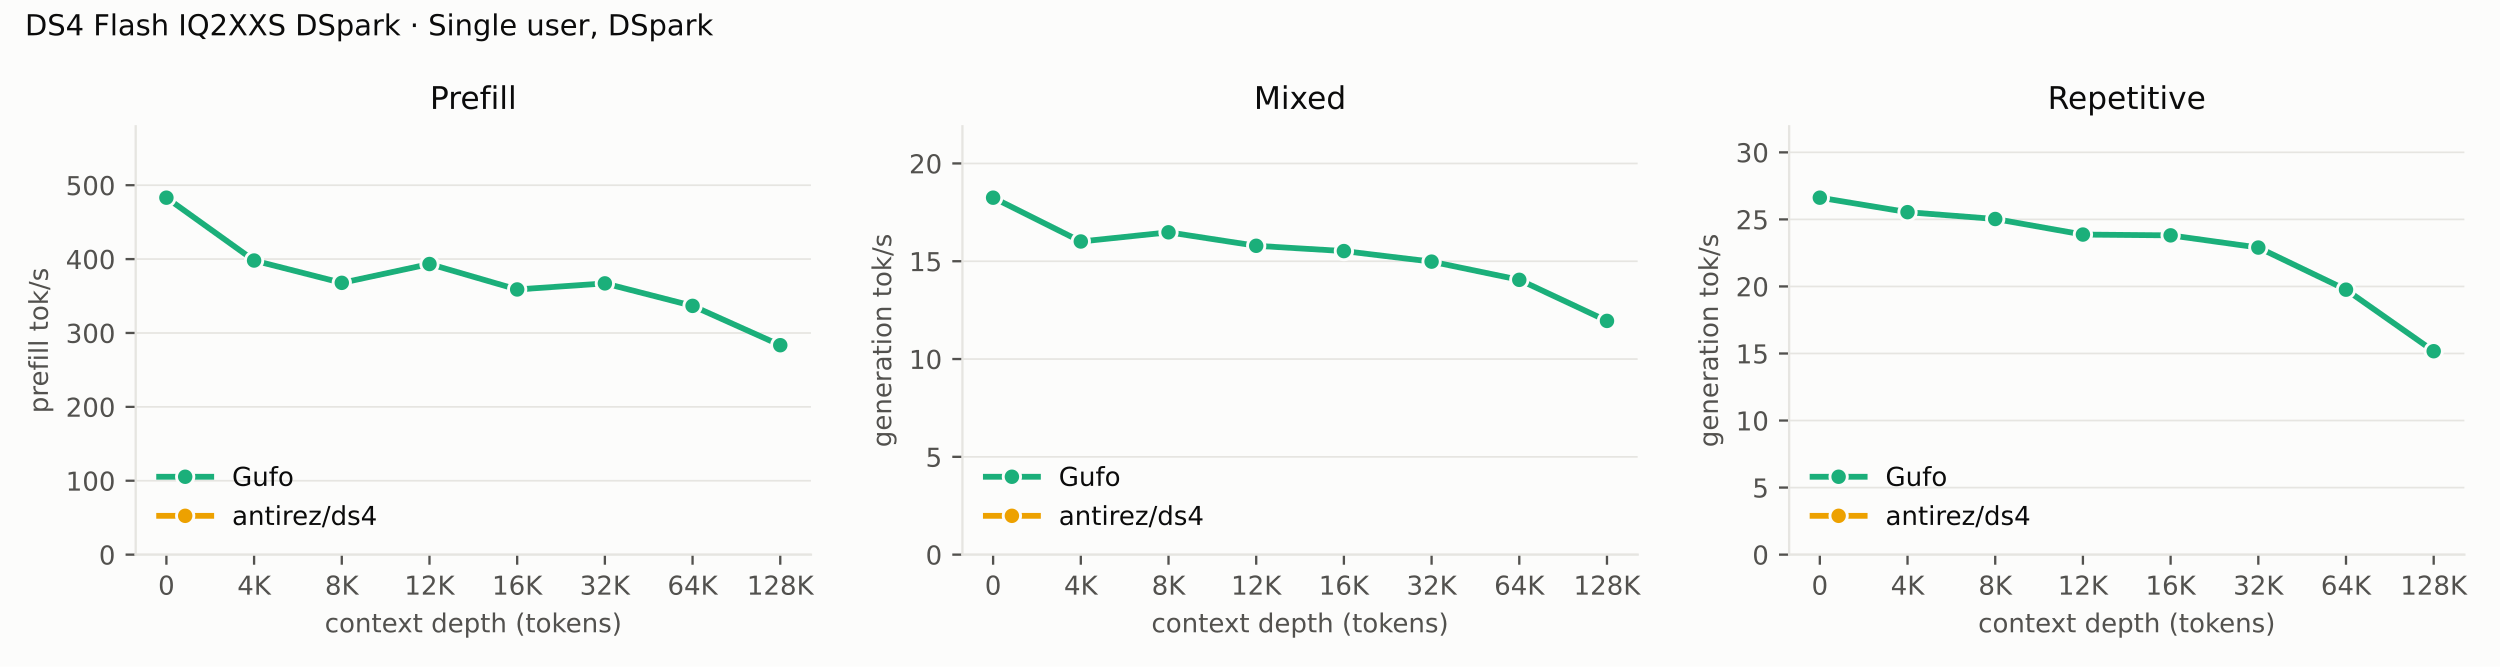
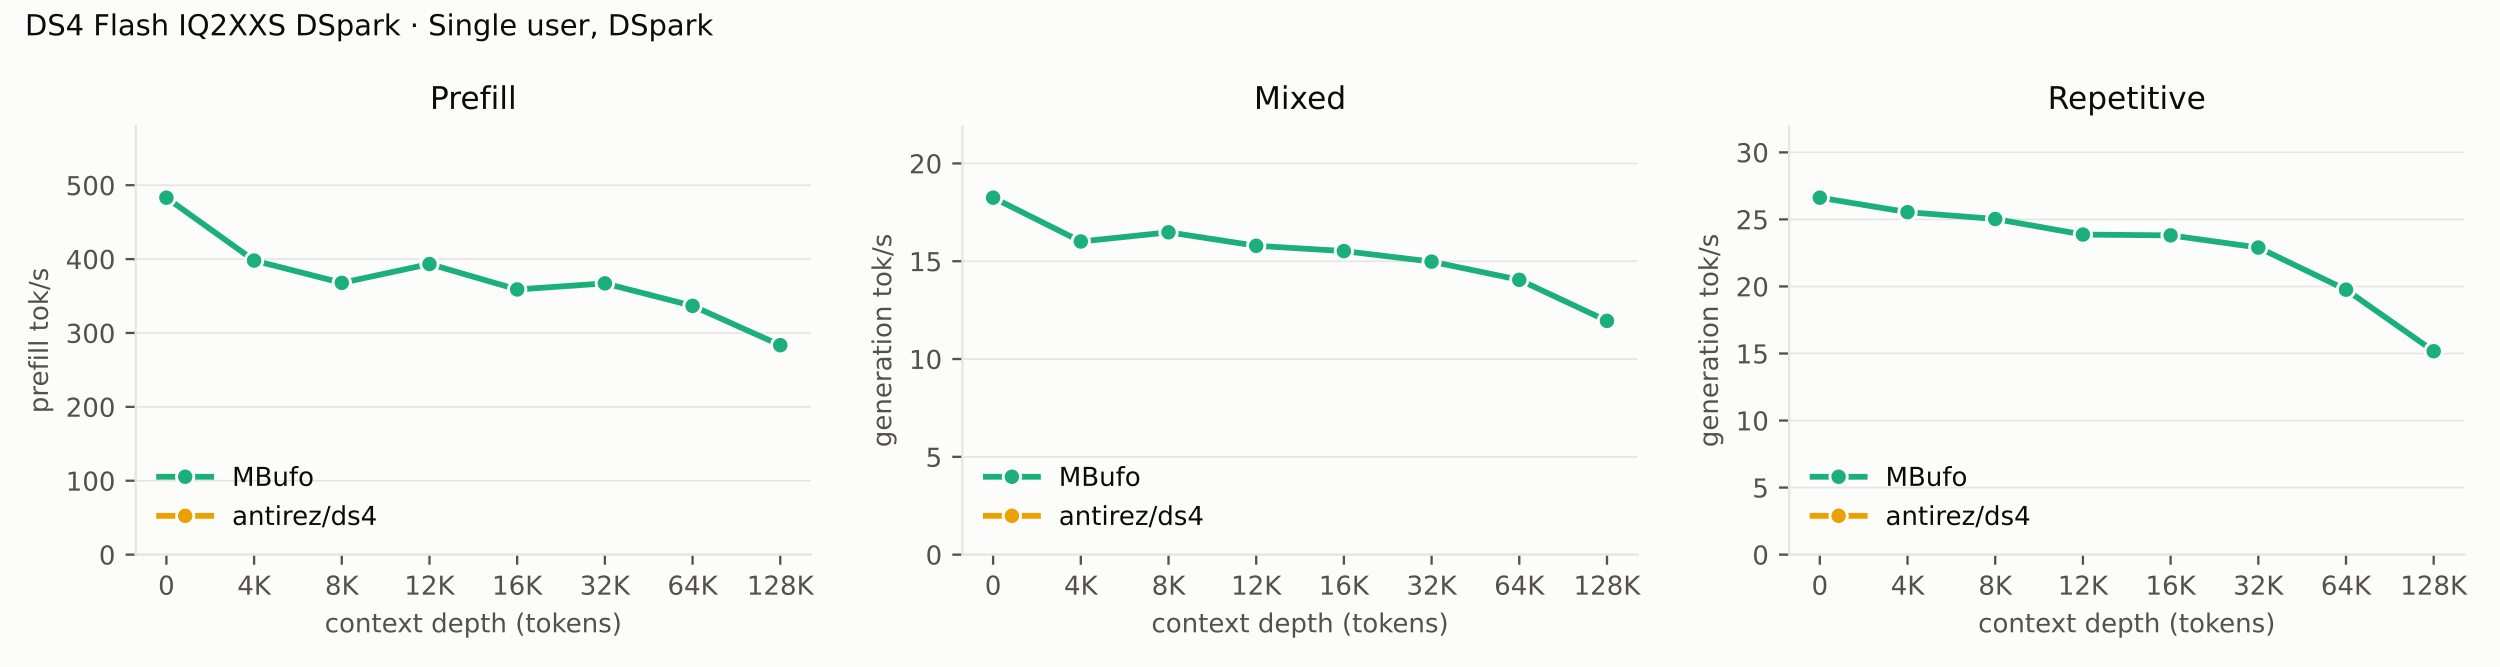
<svg xmlns="http://www.w3.org/2000/svg" xmlns:xlink="http://www.w3.org/1999/xlink" width="864pt" height="230.4pt" viewBox="0 0 864 230.4" version="1.1">
  <defs>
    <style type="text/css">*{stroke-linejoin: round; stroke-linecap: butt}</style>
  </defs>
  <g id="figure_1">
    <g id="patch_1">
      <path d="M 0 230.4 L 864 230.4 L 864 0 L 0 0 z " style="fill: #fcfcfb" />
    </g>
    <g id="axes_1">
      <g id="patch_2">
        <path d="M 46.899 191.679 L 280.265 191.679 L 280.265 43.647 L 46.899 43.647 z " style="fill: #fcfcfb" />
      </g>
      <g id="matplotlib.axis_1">
        <g id="xtick_1">
          <g id="line2d_1">
            <defs>
              <path id="m1ebf051f68" d="M 0 0 L 0 3.5 " style="stroke: #52514e; stroke-width: 0.8" />
            </defs>
            <g>
              <use xlink:href="#m1ebf051f68" x="57.507" y="191.679" style="fill: #52514e; stroke: #52514e; stroke-width: 0.8" />
            </g>
          </g>
          <g id="text_1">
            <text style="font-size: 9px; font-family: 'DejaVu Sans', 'Bitstream Vera Sans', 'Computer Modern Sans Serif', 'Lucida Grande', 'Verdana', 'Geneva', 'Lucid', 'Arial', 'Helvetica', 'Avant Garde', sans-serif; text-anchor: middle; fill: #52514e" x="57.507" y="205.517" transform="rotate(-0 57.50696 205.5172)">0</text>
          </g>
        </g>
        <g id="xtick_2">
          <g id="line2d_2">
            <g>
              <use xlink:href="#m1ebf051f68" x="87.814" y="191.679" style="fill: #52514e; stroke: #52514e; stroke-width: 0.8" />
            </g>
          </g>
          <g id="text_2">
            <text style="font-size: 9px; font-family: 'DejaVu Sans', 'Bitstream Vera Sans', 'Computer Modern Sans Serif', 'Lucida Grande', 'Verdana', 'Geneva', 'Lucid', 'Arial', 'Helvetica', 'Avant Garde', sans-serif; text-anchor: middle; fill: #52514e" x="87.814" y="205.517" transform="rotate(-0 87.81412 205.5172)">4K</text>
          </g>
        </g>
        <g id="xtick_3">
          <g id="line2d_3">
            <g>
              <use xlink:href="#m1ebf051f68" x="118.121" y="191.679" style="fill: #52514e; stroke: #52514e; stroke-width: 0.8" />
            </g>
          </g>
          <g id="text_3">
            <text style="font-size: 9px; font-family: 'DejaVu Sans', 'Bitstream Vera Sans', 'Computer Modern Sans Serif', 'Lucida Grande', 'Verdana', 'Geneva', 'Lucid', 'Arial', 'Helvetica', 'Avant Garde', sans-serif; text-anchor: middle; fill: #52514e" x="118.121" y="205.517" transform="rotate(-0 118.1213 205.5172)">8K</text>
          </g>
        </g>
        <g id="xtick_4">
          <g id="line2d_4">
            <g>
              <use xlink:href="#m1ebf051f68" x="148.428" y="191.679" style="fill: #52514e; stroke: #52514e; stroke-width: 0.8" />
            </g>
          </g>
          <g id="text_4">
            <text style="font-size: 9px; font-family: 'DejaVu Sans', 'Bitstream Vera Sans', 'Computer Modern Sans Serif', 'Lucida Grande', 'Verdana', 'Geneva', 'Lucid', 'Arial', 'Helvetica', 'Avant Garde', sans-serif; text-anchor: middle; fill: #52514e" x="148.428" y="205.517" transform="rotate(-0 148.4284 205.5172)">12K</text>
          </g>
        </g>
        <g id="xtick_5">
          <g id="line2d_5">
            <g>
              <use xlink:href="#m1ebf051f68" x="178.736" y="191.679" style="fill: #52514e; stroke: #52514e; stroke-width: 0.8" />
            </g>
          </g>
          <g id="text_5">
            <text style="font-size: 9px; font-family: 'DejaVu Sans', 'Bitstream Vera Sans', 'Computer Modern Sans Serif', 'Lucida Grande', 'Verdana', 'Geneva', 'Lucid', 'Arial', 'Helvetica', 'Avant Garde', sans-serif; text-anchor: middle; fill: #52514e" x="178.736" y="205.517" transform="rotate(-0 178.7356 205.5172)">16K</text>
          </g>
        </g>
        <g id="xtick_6">
          <g id="line2d_6">
            <g>
              <use xlink:href="#m1ebf051f68" x="209.043" y="191.679" style="fill: #52514e; stroke: #52514e; stroke-width: 0.8" />
            </g>
          </g>
          <g id="text_6">
            <text style="font-size: 9px; font-family: 'DejaVu Sans', 'Bitstream Vera Sans', 'Computer Modern Sans Serif', 'Lucida Grande', 'Verdana', 'Geneva', 'Lucid', 'Arial', 'Helvetica', 'Avant Garde', sans-serif; text-anchor: middle; fill: #52514e" x="209.043" y="205.517" transform="rotate(-0 209.0428 205.5172)">32K</text>
          </g>
        </g>
        <g id="xtick_7">
          <g id="line2d_7">
            <g>
              <use xlink:href="#m1ebf051f68" x="239.35" y="191.679" style="fill: #52514e; stroke: #52514e; stroke-width: 0.8" />
            </g>
          </g>
          <g id="text_7">
            <text style="font-size: 9px; font-family: 'DejaVu Sans', 'Bitstream Vera Sans', 'Computer Modern Sans Serif', 'Lucida Grande', 'Verdana', 'Geneva', 'Lucid', 'Arial', 'Helvetica', 'Avant Garde', sans-serif; text-anchor: middle; fill: #52514e" x="239.35" y="205.517" transform="rotate(-0 239.3499 205.5172)">64K</text>
          </g>
        </g>
        <g id="xtick_8">
          <g id="line2d_8">
            <g>
              <use xlink:href="#m1ebf051f68" x="269.657" y="191.679" style="fill: #52514e; stroke: #52514e; stroke-width: 0.8" />
            </g>
          </g>
          <g id="text_8">
            <text style="font-size: 9px; font-family: 'DejaVu Sans', 'Bitstream Vera Sans', 'Computer Modern Sans Serif', 'Lucida Grande', 'Verdana', 'Geneva', 'Lucid', 'Arial', 'Helvetica', 'Avant Garde', sans-serif; text-anchor: middle; fill: #52514e" x="269.657" y="205.517" transform="rotate(-0 269.6571 205.5172)">128K</text>
          </g>
        </g>
        <g id="text_9">
          <text style="font-size: 9px; font-family: 'DejaVu Sans', 'Bitstream Vera Sans', 'Computer Modern Sans Serif', 'Lucida Grande', 'Verdana', 'Geneva', 'Lucid', 'Arial', 'Helvetica', 'Avant Garde', sans-serif; text-anchor: middle; fill: #52514e" x="163.582" y="218.518" transform="rotate(-0 163.582 218.5179)">context depth (tokens)</text>
        </g>
      </g>
      <g id="matplotlib.axis_2">
        <g id="ytick_1">
          <g id="line2d_9">
            <path d="M 46.899 191.679 L 280.265 191.679 " clip-path="url(#p3edb0e4487)" style="fill: none; stroke: #e6e5e1; stroke-width: 0.6; stroke-linecap: square" />
          </g>
          <g id="line2d_10">
            <defs>
              <path id="m680e5b1e24" d="M 0 0 L -3.5 0 " style="stroke: #52514e; stroke-width: 0.8" />
            </defs>
            <g>
              <use xlink:href="#m680e5b1e24" x="46.899" y="191.679" style="fill: #52514e; stroke: #52514e; stroke-width: 0.8" />
            </g>
          </g>
          <g id="text_10">
            <text style="font-size: 9px; font-family: 'DejaVu Sans', 'Bitstream Vera Sans', 'Computer Modern Sans Serif', 'Lucida Grande', 'Verdana', 'Geneva', 'Lucid', 'Arial', 'Helvetica', 'Avant Garde', sans-serif; text-anchor: end; fill: #52514e" x="39.899" y="195.098" transform="rotate(-0 39.89945 195.0982)">0</text>
          </g>
        </g>
        <g id="ytick_2">
          <g id="line2d_11">
            <path d="M 46.899 166.145 L 280.265 166.145 " clip-path="url(#p3edb0e4487)" style="fill: none; stroke: #e6e5e1; stroke-width: 0.6; stroke-linecap: square" />
          </g>
          <g id="line2d_12">
            <g>
              <use xlink:href="#m680e5b1e24" x="46.899" y="166.145" style="fill: #52514e; stroke: #52514e; stroke-width: 0.8" />
            </g>
          </g>
          <g id="text_11">
            <text style="font-size: 9px; font-family: 'DejaVu Sans', 'Bitstream Vera Sans', 'Computer Modern Sans Serif', 'Lucida Grande', 'Verdana', 'Geneva', 'Lucid', 'Arial', 'Helvetica', 'Avant Garde', sans-serif; text-anchor: end; fill: #52514e" x="39.899" y="169.564" transform="rotate(-0 39.89945 169.5636)">100</text>
          </g>
        </g>
        <g id="ytick_3">
          <g id="line2d_13">
            <path d="M 46.899 140.61 L 280.265 140.61 " clip-path="url(#p3edb0e4487)" style="fill: none; stroke: #e6e5e1; stroke-width: 0.6; stroke-linecap: square" />
          </g>
          <g id="line2d_14">
            <g>
              <use xlink:href="#m680e5b1e24" x="46.899" y="140.61" style="fill: #52514e; stroke: #52514e; stroke-width: 0.8" />
            </g>
          </g>
          <g id="text_12">
            <text style="font-size: 9px; font-family: 'DejaVu Sans', 'Bitstream Vera Sans', 'Computer Modern Sans Serif', 'Lucida Grande', 'Verdana', 'Geneva', 'Lucid', 'Arial', 'Helvetica', 'Avant Garde', sans-serif; text-anchor: end; fill: #52514e" x="39.899" y="144.029" transform="rotate(-0 39.89945 144.0291)">200</text>
          </g>
        </g>
        <g id="ytick_4">
          <g id="line2d_15">
            <path d="M 46.899 115.076 L 280.265 115.076 " clip-path="url(#p3edb0e4487)" style="fill: none; stroke: #e6e5e1; stroke-width: 0.6; stroke-linecap: square" />
          </g>
          <g id="line2d_16">
            <g>
              <use xlink:href="#m680e5b1e24" x="46.899" y="115.076" style="fill: #52514e; stroke: #52514e; stroke-width: 0.8" />
            </g>
          </g>
          <g id="text_13">
            <text style="font-size: 9px; font-family: 'DejaVu Sans', 'Bitstream Vera Sans', 'Computer Modern Sans Serif', 'Lucida Grande', 'Verdana', 'Geneva', 'Lucid', 'Arial', 'Helvetica', 'Avant Garde', sans-serif; text-anchor: end; fill: #52514e" x="39.899" y="118.494" transform="rotate(-0 39.89945 118.4945)">300</text>
          </g>
        </g>
        <g id="ytick_5">
          <g id="line2d_17">
            <path d="M 46.899 89.541 L 280.265 89.541 " clip-path="url(#p3edb0e4487)" style="fill: none; stroke: #e6e5e1; stroke-width: 0.6; stroke-linecap: square" />
          </g>
          <g id="line2d_18">
            <g>
              <use xlink:href="#m680e5b1e24" x="46.899" y="89.541" style="fill: #52514e; stroke: #52514e; stroke-width: 0.8" />
            </g>
          </g>
          <g id="text_14">
            <text style="font-size: 9px; font-family: 'DejaVu Sans', 'Bitstream Vera Sans', 'Computer Modern Sans Serif', 'Lucida Grande', 'Verdana', 'Geneva', 'Lucid', 'Arial', 'Helvetica', 'Avant Garde', sans-serif; text-anchor: end; fill: #52514e" x="39.899" y="92.96" transform="rotate(-0 39.89945 92.95987)">400</text>
          </g>
        </g>
        <g id="ytick_6">
          <g id="line2d_19">
            <path d="M 46.899 64.006 L 280.265 64.006 " clip-path="url(#p3edb0e4487)" style="fill: none; stroke: #e6e5e1; stroke-width: 0.6; stroke-linecap: square" />
          </g>
          <g id="line2d_20">
            <g>
              <use xlink:href="#m680e5b1e24" x="46.899" y="64.006" style="fill: #52514e; stroke: #52514e; stroke-width: 0.8" />
            </g>
          </g>
          <g id="text_15">
            <text style="font-size: 9px; font-family: 'DejaVu Sans', 'Bitstream Vera Sans', 'Computer Modern Sans Serif', 'Lucida Grande', 'Verdana', 'Geneva', 'Lucid', 'Arial', 'Helvetica', 'Avant Garde', sans-serif; text-anchor: end; fill: #52514e" x="39.899" y="67.425" transform="rotate(-0 39.89945 67.42528)">500</text>
          </g>
        </g>
        <g id="text_16">
          <text style="font-size: 9px; font-family: 'DejaVu Sans', 'Bitstream Vera Sans', 'Computer Modern Sans Serif', 'Lucida Grande', 'Verdana', 'Geneva', 'Lucid', 'Arial', 'Helvetica', 'Avant Garde', sans-serif; text-anchor: middle; fill: #52514e" x="16.559" y="117.663" transform="rotate(-90 16.55859 117.6632)">prefill tok/s</text>
        </g>
      </g>
      <g id="line2d_21">
        <path d="M 57.507 68.319 L 87.814 90.036 L 118.121 97.753 L 148.428 91.247 L 178.736 100.036 L 209.043 97.937 L 239.35 105.712 L 269.657 119.301 " clip-path="url(#p3edb0e4487)" style="fill: none; stroke: #1baf7a; stroke-width: 2; stroke-linecap: square" />
        <defs>
          <path id="m52f97da8ad" d="M 0 3 C 0.796 3 1.559 2.684 2.121 2.121 C 2.684 1.559 3 0.796 3 0 C 3 -0.796 2.684 -1.559 2.121 -2.121 C 1.559 -2.684 0.796 -3 0 -3 C -0.796 -3 -1.559 -2.684 -2.121 -2.121 C -2.684 -1.559 -3 -0.796 -3 0 C -3 0.796 -2.684 1.559 -2.121 2.121 C -1.559 2.684 -0.796 3 0 3 z " style="stroke: #fcfcfb" />
        </defs>
        <g clip-path="url(#p3edb0e4487)">
          <use xlink:href="#m52f97da8ad" x="57.507" y="68.319" style="fill: #1baf7a; stroke: #fcfcfb" />
          <use xlink:href="#m52f97da8ad" x="87.814" y="90.036" style="fill: #1baf7a; stroke: #fcfcfb" />
          <use xlink:href="#m52f97da8ad" x="118.121" y="97.753" style="fill: #1baf7a; stroke: #fcfcfb" />
          <use xlink:href="#m52f97da8ad" x="148.428" y="91.247" style="fill: #1baf7a; stroke: #fcfcfb" />
          <use xlink:href="#m52f97da8ad" x="178.736" y="100.036" style="fill: #1baf7a; stroke: #fcfcfb" />
          <use xlink:href="#m52f97da8ad" x="209.043" y="97.937" style="fill: #1baf7a; stroke: #fcfcfb" />
          <use xlink:href="#m52f97da8ad" x="239.35" y="105.712" style="fill: #1baf7a; stroke: #fcfcfb" />
          <use xlink:href="#m52f97da8ad" x="269.657" y="119.301" style="fill: #1baf7a; stroke: #fcfcfb" />
        </g>
      </g>
      <g id="line2d_22" />
      <g id="patch_3">
        <path d="M 46.899 191.679 L 46.899 43.647 " style="fill: none; stroke: #e6e5e1; stroke-width: 0.8; stroke-linejoin: miter; stroke-linecap: square" />
      </g>
      <g id="patch_4">
        <path d="M 46.899 191.679 L 280.265 191.679 " style="fill: none; stroke: #e6e5e1; stroke-width: 0.8; stroke-linejoin: miter; stroke-linecap: square" />
      </g>
      <g id="text_17">
        <text style="font-size: 10.8px; font-family: 'DejaVu Sans', 'Bitstream Vera Sans', 'Computer Modern Sans Serif', 'Lucida Grande', 'Verdana', 'Geneva', 'Lucid', 'Arial', 'Helvetica', 'Avant Garde', sans-serif; text-anchor: middle; fill: #0b0b0b" x="163.582" y="37.647" transform="rotate(-0 163.582 37.64709)">Prefill</text>
      </g>
      <g id="legend_1">
        <g id="line2d_23">
          <path d="M 54.999 164.766 L 63.999 164.766 L 72.999 164.766 " style="fill: none; stroke: #1baf7a; stroke-width: 2; stroke-linecap: square" />
          <g>
            <use xlink:href="#m52f97da8ad" x="63.999" y="164.766" style="fill: #1baf7a; stroke: #fcfcfb" />
          </g>
        </g>
        <g id="text_18">
-           <text style="font-size: 9px; font-family: 'DejaVu Sans', 'Bitstream Vera Sans', 'Computer Modern Sans Serif', 'Lucida Grande', 'Verdana', 'Geneva', 'Lucid', 'Arial', 'Helvetica', 'Avant Garde', sans-serif; text-anchor: start; fill: #0b0b0b" x="80.199" y="167.916" transform="rotate(-0 80.19945 167.9165)">Gufo</text>
+           <text style="font-size: 9px; font-family: 'DejaVu Sans', 'Bitstream Vera Sans', 'Computer Modern Sans Serif', 'Lucida Grande', 'Verdana', 'Geneva', 'Lucid', 'Arial', 'Helvetica', 'Avant Garde', sans-serif; text-anchor: start; fill: #0b0b0b" x="80.199" y="167.916" transform="rotate(-0 80.19945 167.9165)">MBufo</text>
        </g>
        <g id="line2d_24">
          <path d="M 54.999 178.267 L 63.999 178.267 L 72.999 178.267 " style="fill: none; stroke: #eda100; stroke-width: 2; stroke-linecap: square" />
          <defs>
            <path id="mb9ac056d34" d="M 0 3 C 0.796 3 1.559 2.684 2.121 2.121 C 2.684 1.559 3 0.796 3 0 C 3 -0.796 2.684 -1.559 2.121 -2.121 C 1.559 -2.684 0.796 -3 0 -3 C -0.796 -3 -1.559 -2.684 -2.121 -2.121 C -2.684 -1.559 -3 -0.796 -3 0 C -3 0.796 -2.684 1.559 -2.121 2.121 C -1.559 2.684 -0.796 3 0 3 z " style="stroke: #fcfcfb" />
          </defs>
          <g>
            <use xlink:href="#mb9ac056d34" x="63.999" y="178.267" style="fill: #eda100; stroke: #fcfcfb" />
          </g>
        </g>
        <g id="text_19">
          <text style="font-size: 9px; font-family: 'DejaVu Sans', 'Bitstream Vera Sans', 'Computer Modern Sans Serif', 'Lucida Grande', 'Verdana', 'Geneva', 'Lucid', 'Arial', 'Helvetica', 'Avant Garde', sans-serif; text-anchor: start; fill: #0b0b0b" x="80.199" y="181.417" transform="rotate(-0 80.19945 181.4172)">antirez/ds4</text>
        </g>
      </g>
    </g>
    <g id="axes_2">
      <g id="patch_5">
        <path d="M 332.613 191.679 L 565.978 191.679 L 565.978 43.647 L 332.613 43.647 z " style="fill: #fcfcfb" />
      </g>
      <g id="matplotlib.axis_3">
        <g id="xtick_9">
          <g id="line2d_25">
            <g>
              <use xlink:href="#m1ebf051f68" x="343.22" y="191.679" style="fill: #52514e; stroke: #52514e; stroke-width: 0.8" />
            </g>
          </g>
          <g id="text_20">
            <text style="font-size: 9px; font-family: 'DejaVu Sans', 'Bitstream Vera Sans', 'Computer Modern Sans Serif', 'Lucida Grande', 'Verdana', 'Geneva', 'Lucid', 'Arial', 'Helvetica', 'Avant Garde', sans-serif; text-anchor: middle; fill: #52514e" x="343.22" y="205.517" transform="rotate(-0 343.2204 205.5172)">0</text>
          </g>
        </g>
        <g id="xtick_10">
          <g id="line2d_26">
            <g>
              <use xlink:href="#m1ebf051f68" x="373.528" y="191.679" style="fill: #52514e; stroke: #52514e; stroke-width: 0.8" />
            </g>
          </g>
          <g id="text_21">
            <text style="font-size: 9px; font-family: 'DejaVu Sans', 'Bitstream Vera Sans', 'Computer Modern Sans Serif', 'Lucida Grande', 'Verdana', 'Geneva', 'Lucid', 'Arial', 'Helvetica', 'Avant Garde', sans-serif; text-anchor: middle; fill: #52514e" x="373.528" y="205.517" transform="rotate(-0 373.5276 205.5172)">4K</text>
          </g>
        </g>
        <g id="xtick_11">
          <g id="line2d_27">
            <g>
              <use xlink:href="#m1ebf051f68" x="403.835" y="191.679" style="fill: #52514e; stroke: #52514e; stroke-width: 0.8" />
            </g>
          </g>
          <g id="text_22">
            <text style="font-size: 9px; font-family: 'DejaVu Sans', 'Bitstream Vera Sans', 'Computer Modern Sans Serif', 'Lucida Grande', 'Verdana', 'Geneva', 'Lucid', 'Arial', 'Helvetica', 'Avant Garde', sans-serif; text-anchor: middle; fill: #52514e" x="403.835" y="205.517" transform="rotate(-0 403.8347 205.5172)">8K</text>
          </g>
        </g>
        <g id="xtick_12">
          <g id="line2d_28">
            <g>
              <use xlink:href="#m1ebf051f68" x="434.142" y="191.679" style="fill: #52514e; stroke: #52514e; stroke-width: 0.8" />
            </g>
          </g>
          <g id="text_23">
            <text style="font-size: 9px; font-family: 'DejaVu Sans', 'Bitstream Vera Sans', 'Computer Modern Sans Serif', 'Lucida Grande', 'Verdana', 'Geneva', 'Lucid', 'Arial', 'Helvetica', 'Avant Garde', sans-serif; text-anchor: middle; fill: #52514e" x="434.142" y="205.517" transform="rotate(-0 434.1419 205.5172)">12K</text>
          </g>
        </g>
        <g id="xtick_13">
          <g id="line2d_29">
            <g>
              <use xlink:href="#m1ebf051f68" x="464.449" y="191.679" style="fill: #52514e; stroke: #52514e; stroke-width: 0.8" />
            </g>
          </g>
          <g id="text_24">
            <text style="font-size: 9px; font-family: 'DejaVu Sans', 'Bitstream Vera Sans', 'Computer Modern Sans Serif', 'Lucida Grande', 'Verdana', 'Geneva', 'Lucid', 'Arial', 'Helvetica', 'Avant Garde', sans-serif; text-anchor: middle; fill: #52514e" x="464.449" y="205.517" transform="rotate(-0 464.449 205.5172)">16K</text>
          </g>
        </g>
        <g id="xtick_14">
          <g id="line2d_30">
            <g>
              <use xlink:href="#m1ebf051f68" x="494.756" y="191.679" style="fill: #52514e; stroke: #52514e; stroke-width: 0.8" />
            </g>
          </g>
          <g id="text_25">
            <text style="font-size: 9px; font-family: 'DejaVu Sans', 'Bitstream Vera Sans', 'Computer Modern Sans Serif', 'Lucida Grande', 'Verdana', 'Geneva', 'Lucid', 'Arial', 'Helvetica', 'Avant Garde', sans-serif; text-anchor: middle; fill: #52514e" x="494.756" y="205.517" transform="rotate(-0 494.7562 205.5172)">32K</text>
          </g>
        </g>
        <g id="xtick_15">
          <g id="line2d_31">
            <g>
              <use xlink:href="#m1ebf051f68" x="525.063" y="191.679" style="fill: #52514e; stroke: #52514e; stroke-width: 0.8" />
            </g>
          </g>
          <g id="text_26">
            <text style="font-size: 9px; font-family: 'DejaVu Sans', 'Bitstream Vera Sans', 'Computer Modern Sans Serif', 'Lucida Grande', 'Verdana', 'Geneva', 'Lucid', 'Arial', 'Helvetica', 'Avant Garde', sans-serif; text-anchor: middle; fill: #52514e" x="525.063" y="205.517" transform="rotate(-0 525.0634 205.5172)">64K</text>
          </g>
        </g>
        <g id="xtick_16">
          <g id="line2d_32">
            <g>
              <use xlink:href="#m1ebf051f68" x="555.371" y="191.679" style="fill: #52514e; stroke: #52514e; stroke-width: 0.8" />
            </g>
          </g>
          <g id="text_27">
            <text style="font-size: 9px; font-family: 'DejaVu Sans', 'Bitstream Vera Sans', 'Computer Modern Sans Serif', 'Lucida Grande', 'Verdana', 'Geneva', 'Lucid', 'Arial', 'Helvetica', 'Avant Garde', sans-serif; text-anchor: middle; fill: #52514e" x="555.371" y="205.517" transform="rotate(-0 555.3705 205.5172)">128K</text>
          </g>
        </g>
        <g id="text_28">
          <text style="font-size: 9px; font-family: 'DejaVu Sans', 'Bitstream Vera Sans', 'Computer Modern Sans Serif', 'Lucida Grande', 'Verdana', 'Geneva', 'Lucid', 'Arial', 'Helvetica', 'Avant Garde', sans-serif; text-anchor: middle; fill: #52514e" x="449.295" y="218.518" transform="rotate(-0 449.2955 218.5179)">context depth (tokens)</text>
        </g>
      </g>
      <g id="matplotlib.axis_4">
        <g id="ytick_7">
          <g id="line2d_33">
            <path d="M 332.613 191.679 L 565.978 191.679 " clip-path="url(#p06eff4f71a)" style="fill: none; stroke: #e6e5e1; stroke-width: 0.6; stroke-linecap: square" />
          </g>
          <g id="line2d_34">
            <g>
              <use xlink:href="#m680e5b1e24" x="332.613" y="191.679" style="fill: #52514e; stroke: #52514e; stroke-width: 0.8" />
            </g>
          </g>
          <g id="text_29">
            <text style="font-size: 9px; font-family: 'DejaVu Sans', 'Bitstream Vera Sans', 'Computer Modern Sans Serif', 'Lucida Grande', 'Verdana', 'Geneva', 'Lucid', 'Arial', 'Helvetica', 'Avant Garde', sans-serif; text-anchor: end; fill: #52514e" x="325.613" y="195.098" transform="rotate(-0 325.6129 195.0982)">0</text>
          </g>
        </g>
        <g id="ytick_8">
          <g id="line2d_35">
            <path d="M 332.613 157.882 L 565.978 157.882 " clip-path="url(#p06eff4f71a)" style="fill: none; stroke: #e6e5e1; stroke-width: 0.6; stroke-linecap: square" />
          </g>
          <g id="line2d_36">
            <g>
              <use xlink:href="#m680e5b1e24" x="332.613" y="157.882" style="fill: #52514e; stroke: #52514e; stroke-width: 0.8" />
            </g>
          </g>
          <g id="text_30">
            <text style="font-size: 9px; font-family: 'DejaVu Sans', 'Bitstream Vera Sans', 'Computer Modern Sans Serif', 'Lucida Grande', 'Verdana', 'Geneva', 'Lucid', 'Arial', 'Helvetica', 'Avant Garde', sans-serif; text-anchor: end; fill: #52514e" x="325.613" y="161.301" transform="rotate(-0 325.6129 161.3009)">5</text>
          </g>
        </g>
        <g id="ytick_9">
          <g id="line2d_37">
            <path d="M 332.613 124.085 L 565.978 124.085 " clip-path="url(#p06eff4f71a)" style="fill: none; stroke: #e6e5e1; stroke-width: 0.6; stroke-linecap: square" />
          </g>
          <g id="line2d_38">
            <g>
              <use xlink:href="#m680e5b1e24" x="332.613" y="124.085" style="fill: #52514e; stroke: #52514e; stroke-width: 0.8" />
            </g>
          </g>
          <g id="text_31">
            <text style="font-size: 9px; font-family: 'DejaVu Sans', 'Bitstream Vera Sans', 'Computer Modern Sans Serif', 'Lucida Grande', 'Verdana', 'Geneva', 'Lucid', 'Arial', 'Helvetica', 'Avant Garde', sans-serif; text-anchor: end; fill: #52514e" x="325.613" y="127.504" transform="rotate(-0 325.6129 127.5036)">10</text>
          </g>
        </g>
        <g id="ytick_10">
          <g id="line2d_39">
            <path d="M 332.613 90.287 L 565.978 90.287 " clip-path="url(#p06eff4f71a)" style="fill: none; stroke: #e6e5e1; stroke-width: 0.6; stroke-linecap: square" />
          </g>
          <g id="line2d_40">
            <g>
              <use xlink:href="#m680e5b1e24" x="332.613" y="90.287" style="fill: #52514e; stroke: #52514e; stroke-width: 0.8" />
            </g>
          </g>
          <g id="text_32">
            <text style="font-size: 9px; font-family: 'DejaVu Sans', 'Bitstream Vera Sans', 'Computer Modern Sans Serif', 'Lucida Grande', 'Verdana', 'Geneva', 'Lucid', 'Arial', 'Helvetica', 'Avant Garde', sans-serif; text-anchor: end; fill: #52514e" x="325.613" y="93.706" transform="rotate(-0 325.6129 93.70632)">15</text>
          </g>
        </g>
        <g id="ytick_11">
          <g id="line2d_41">
            <path d="M 332.613 56.49 L 565.978 56.49 " clip-path="url(#p06eff4f71a)" style="fill: none; stroke: #e6e5e1; stroke-width: 0.6; stroke-linecap: square" />
          </g>
          <g id="line2d_42">
            <g>
              <use xlink:href="#m680e5b1e24" x="332.613" y="56.49" style="fill: #52514e; stroke: #52514e; stroke-width: 0.8" />
            </g>
          </g>
          <g id="text_33">
            <text style="font-size: 9px; font-family: 'DejaVu Sans', 'Bitstream Vera Sans', 'Computer Modern Sans Serif', 'Lucida Grande', 'Verdana', 'Geneva', 'Lucid', 'Arial', 'Helvetica', 'Avant Garde', sans-serif; text-anchor: end; fill: #52514e" x="325.613" y="59.909" transform="rotate(-0 325.6129 59.90902)">20</text>
          </g>
        </g>
        <g id="text_34">
          <text style="font-size: 9px; font-family: 'DejaVu Sans', 'Bitstream Vera Sans', 'Computer Modern Sans Serif', 'Lucida Grande', 'Verdana', 'Geneva', 'Lucid', 'Arial', 'Helvetica', 'Avant Garde', sans-serif; text-anchor: middle; fill: #52514e" x="307.998" y="117.663" transform="rotate(-90 307.9983 117.6632)">generation tok/s</text>
        </g>
      </g>
      <g id="line2d_43">
        <path d="M 343.22 68.319 L 373.528 83.46 L 403.835 80.283 L 434.142 84.947 L 464.449 86.772 L 494.756 90.423 L 525.063 96.709 L 555.371 110.904 " clip-path="url(#p06eff4f71a)" style="fill: none; stroke: #1baf7a; stroke-width: 2; stroke-linecap: square" />
        <g clip-path="url(#p06eff4f71a)">
          <use xlink:href="#m52f97da8ad" x="343.22" y="68.319" style="fill: #1baf7a; stroke: #fcfcfb" />
          <use xlink:href="#m52f97da8ad" x="373.528" y="83.46" style="fill: #1baf7a; stroke: #fcfcfb" />
          <use xlink:href="#m52f97da8ad" x="403.835" y="80.283" style="fill: #1baf7a; stroke: #fcfcfb" />
          <use xlink:href="#m52f97da8ad" x="434.142" y="84.947" style="fill: #1baf7a; stroke: #fcfcfb" />
          <use xlink:href="#m52f97da8ad" x="464.449" y="86.772" style="fill: #1baf7a; stroke: #fcfcfb" />
          <use xlink:href="#m52f97da8ad" x="494.756" y="90.423" style="fill: #1baf7a; stroke: #fcfcfb" />
          <use xlink:href="#m52f97da8ad" x="525.063" y="96.709" style="fill: #1baf7a; stroke: #fcfcfb" />
          <use xlink:href="#m52f97da8ad" x="555.371" y="110.904" style="fill: #1baf7a; stroke: #fcfcfb" />
        </g>
      </g>
      <g id="line2d_44" />
      <g id="patch_6">
        <path d="M 332.613 191.679 L 332.613 43.647 " style="fill: none; stroke: #e6e5e1; stroke-width: 0.8; stroke-linejoin: miter; stroke-linecap: square" />
      </g>
      <g id="patch_7">
        <path d="M 332.613 191.679 L 565.978 191.679 " style="fill: none; stroke: #e6e5e1; stroke-width: 0.8; stroke-linejoin: miter; stroke-linecap: square" />
      </g>
      <g id="text_35">
        <text style="font-size: 10.8px; font-family: 'DejaVu Sans', 'Bitstream Vera Sans', 'Computer Modern Sans Serif', 'Lucida Grande', 'Verdana', 'Geneva', 'Lucid', 'Arial', 'Helvetica', 'Avant Garde', sans-serif; text-anchor: middle; fill: #0b0b0b" x="449.295" y="37.647" transform="rotate(-0 449.2955 37.64709)">Mixed</text>
      </g>
      <g id="legend_2">
        <g id="line2d_45">
          <path d="M 340.713 164.766 L 349.713 164.766 L 358.713 164.766 " style="fill: none; stroke: #1baf7a; stroke-width: 2; stroke-linecap: square" />
          <g>
            <use xlink:href="#m52f97da8ad" x="349.713" y="164.766" style="fill: #1baf7a; stroke: #fcfcfb" />
          </g>
        </g>
        <g id="text_36">
-           <text style="font-size: 9px; font-family: 'DejaVu Sans', 'Bitstream Vera Sans', 'Computer Modern Sans Serif', 'Lucida Grande', 'Verdana', 'Geneva', 'Lucid', 'Arial', 'Helvetica', 'Avant Garde', sans-serif; text-anchor: start; fill: #0b0b0b" x="365.913" y="167.916" transform="rotate(-0 365.9129 167.9165)">Gufo</text>
+           <text style="font-size: 9px; font-family: 'DejaVu Sans', 'Bitstream Vera Sans', 'Computer Modern Sans Serif', 'Lucida Grande', 'Verdana', 'Geneva', 'Lucid', 'Arial', 'Helvetica', 'Avant Garde', sans-serif; text-anchor: start; fill: #0b0b0b" x="365.913" y="167.916" transform="rotate(-0 365.9129 167.9165)">MBufo</text>
        </g>
        <g id="line2d_46">
          <path d="M 340.713 178.267 L 349.713 178.267 L 358.713 178.267 " style="fill: none; stroke: #eda100; stroke-width: 2; stroke-linecap: square" />
          <g>
            <use xlink:href="#mb9ac056d34" x="349.713" y="178.267" style="fill: #eda100; stroke: #fcfcfb" />
          </g>
        </g>
        <g id="text_37">
          <text style="font-size: 9px; font-family: 'DejaVu Sans', 'Bitstream Vera Sans', 'Computer Modern Sans Serif', 'Lucida Grande', 'Verdana', 'Geneva', 'Lucid', 'Arial', 'Helvetica', 'Avant Garde', sans-serif; text-anchor: start; fill: #0b0b0b" x="365.913" y="181.417" transform="rotate(-0 365.9129 181.4172)">antirez/ds4</text>
        </g>
      </g>
    </g>
    <g id="axes_3">
      <g id="patch_8">
        <path d="M 618.326 191.679 L 851.691 191.679 L 851.691 43.647 L 618.326 43.647 z " style="fill: #fcfcfb" />
      </g>
      <g id="matplotlib.axis_5">
        <g id="xtick_17">
          <g id="line2d_47">
            <g>
              <use xlink:href="#m1ebf051f68" x="628.934" y="191.679" style="fill: #52514e; stroke: #52514e; stroke-width: 0.8" />
            </g>
          </g>
          <g id="text_38">
            <text style="font-size: 9px; font-family: 'DejaVu Sans', 'Bitstream Vera Sans', 'Computer Modern Sans Serif', 'Lucida Grande', 'Verdana', 'Geneva', 'Lucid', 'Arial', 'Helvetica', 'Avant Garde', sans-serif; text-anchor: middle; fill: #52514e" x="628.934" y="205.517" transform="rotate(-0 628.9338 205.5172)">0</text>
          </g>
        </g>
        <g id="xtick_18">
          <g id="line2d_48">
            <g>
              <use xlink:href="#m1ebf051f68" x="659.241" y="191.679" style="fill: #52514e; stroke: #52514e; stroke-width: 0.8" />
            </g>
          </g>
          <g id="text_39">
            <text style="font-size: 9px; font-family: 'DejaVu Sans', 'Bitstream Vera Sans', 'Computer Modern Sans Serif', 'Lucida Grande', 'Verdana', 'Geneva', 'Lucid', 'Arial', 'Helvetica', 'Avant Garde', sans-serif; text-anchor: middle; fill: #52514e" x="659.241" y="205.517" transform="rotate(-0 659.241 205.5172)">4K</text>
          </g>
        </g>
        <g id="xtick_19">
          <g id="line2d_49">
            <g>
              <use xlink:href="#m1ebf051f68" x="689.548" y="191.679" style="fill: #52514e; stroke: #52514e; stroke-width: 0.8" />
            </g>
          </g>
          <g id="text_40">
            <text style="font-size: 9px; font-family: 'DejaVu Sans', 'Bitstream Vera Sans', 'Computer Modern Sans Serif', 'Lucida Grande', 'Verdana', 'Geneva', 'Lucid', 'Arial', 'Helvetica', 'Avant Garde', sans-serif; text-anchor: middle; fill: #52514e" x="689.548" y="205.517" transform="rotate(-0 689.5482 205.5172)">8K</text>
          </g>
        </g>
        <g id="xtick_20">
          <g id="line2d_50">
            <g>
              <use xlink:href="#m1ebf051f68" x="719.855" y="191.679" style="fill: #52514e; stroke: #52514e; stroke-width: 0.8" />
            </g>
          </g>
          <g id="text_41">
            <text style="font-size: 9px; font-family: 'DejaVu Sans', 'Bitstream Vera Sans', 'Computer Modern Sans Serif', 'Lucida Grande', 'Verdana', 'Geneva', 'Lucid', 'Arial', 'Helvetica', 'Avant Garde', sans-serif; text-anchor: middle; fill: #52514e" x="719.855" y="205.517" transform="rotate(-0 719.8553 205.5172)">12K</text>
          </g>
        </g>
        <g id="xtick_21">
          <g id="line2d_51">
            <g>
              <use xlink:href="#m1ebf051f68" x="750.162" y="191.679" style="fill: #52514e; stroke: #52514e; stroke-width: 0.8" />
            </g>
          </g>
          <g id="text_42">
            <text style="font-size: 9px; font-family: 'DejaVu Sans', 'Bitstream Vera Sans', 'Computer Modern Sans Serif', 'Lucida Grande', 'Verdana', 'Geneva', 'Lucid', 'Arial', 'Helvetica', 'Avant Garde', sans-serif; text-anchor: middle; fill: #52514e" x="750.162" y="205.517" transform="rotate(-0 750.1625 205.5172)">16K</text>
          </g>
        </g>
        <g id="xtick_22">
          <g id="line2d_52">
            <g>
              <use xlink:href="#m1ebf051f68" x="780.47" y="191.679" style="fill: #52514e; stroke: #52514e; stroke-width: 0.8" />
            </g>
          </g>
          <g id="text_43">
            <text style="font-size: 9px; font-family: 'DejaVu Sans', 'Bitstream Vera Sans', 'Computer Modern Sans Serif', 'Lucida Grande', 'Verdana', 'Geneva', 'Lucid', 'Arial', 'Helvetica', 'Avant Garde', sans-serif; text-anchor: middle; fill: #52514e" x="780.47" y="205.517" transform="rotate(-0 780.4696 205.5172)">32K</text>
          </g>
        </g>
        <g id="xtick_23">
          <g id="line2d_53">
            <g>
              <use xlink:href="#m1ebf051f68" x="810.777" y="191.679" style="fill: #52514e; stroke: #52514e; stroke-width: 0.8" />
            </g>
          </g>
          <g id="text_44">
            <text style="font-size: 9px; font-family: 'DejaVu Sans', 'Bitstream Vera Sans', 'Computer Modern Sans Serif', 'Lucida Grande', 'Verdana', 'Geneva', 'Lucid', 'Arial', 'Helvetica', 'Avant Garde', sans-serif; text-anchor: middle; fill: #52514e" x="810.777" y="205.517" transform="rotate(-0 810.7768 205.5172)">64K</text>
          </g>
        </g>
        <g id="xtick_24">
          <g id="line2d_54">
            <g>
              <use xlink:href="#m1ebf051f68" x="841.084" y="191.679" style="fill: #52514e; stroke: #52514e; stroke-width: 0.8" />
            </g>
          </g>
          <g id="text_45">
            <text style="font-size: 9px; font-family: 'DejaVu Sans', 'Bitstream Vera Sans', 'Computer Modern Sans Serif', 'Lucida Grande', 'Verdana', 'Geneva', 'Lucid', 'Arial', 'Helvetica', 'Avant Garde', sans-serif; text-anchor: middle; fill: #52514e" x="841.084" y="205.517" transform="rotate(-0 841.084 205.5172)">128K</text>
          </g>
        </g>
        <g id="text_46">
          <text style="font-size: 9px; font-family: 'DejaVu Sans', 'Bitstream Vera Sans', 'Computer Modern Sans Serif', 'Lucida Grande', 'Verdana', 'Geneva', 'Lucid', 'Arial', 'Helvetica', 'Avant Garde', sans-serif; text-anchor: middle; fill: #52514e" x="735.009" y="218.518" transform="rotate(-0 735.0089 218.5179)">context depth (tokens)</text>
        </g>
      </g>
      <g id="matplotlib.axis_6">
        <g id="ytick_12">
          <g id="line2d_55">
            <path d="M 618.326 191.679 L 851.691 191.679 " clip-path="url(#pc2a8a97ba2)" style="fill: none; stroke: #e6e5e1; stroke-width: 0.6; stroke-linecap: square" />
          </g>
          <g id="line2d_56">
            <g>
              <use xlink:href="#m680e5b1e24" x="618.326" y="191.679" style="fill: #52514e; stroke: #52514e; stroke-width: 0.8" />
            </g>
          </g>
          <g id="text_47">
            <text style="font-size: 9px; font-family: 'DejaVu Sans', 'Bitstream Vera Sans', 'Computer Modern Sans Serif', 'Lucida Grande', 'Verdana', 'Geneva', 'Lucid', 'Arial', 'Helvetica', 'Avant Garde', sans-serif; text-anchor: end; fill: #52514e" x="611.326" y="195.098" transform="rotate(-0 611.3263 195.0982)">0</text>
          </g>
        </g>
        <g id="ytick_13">
          <g id="line2d_57">
            <path d="M 618.326 168.509 L 851.691 168.509 " clip-path="url(#pc2a8a97ba2)" style="fill: none; stroke: #e6e5e1; stroke-width: 0.6; stroke-linecap: square" />
          </g>
          <g id="line2d_58">
            <g>
              <use xlink:href="#m680e5b1e24" x="618.326" y="168.509" style="fill: #52514e; stroke: #52514e; stroke-width: 0.8" />
            </g>
          </g>
          <g id="text_48">
            <text style="font-size: 9px; font-family: 'DejaVu Sans', 'Bitstream Vera Sans', 'Computer Modern Sans Serif', 'Lucida Grande', 'Verdana', 'Geneva', 'Lucid', 'Arial', 'Helvetica', 'Avant Garde', sans-serif; text-anchor: end; fill: #52514e" x="611.326" y="171.928" transform="rotate(-0 611.3263 171.9277)">5</text>
          </g>
        </g>
        <g id="ytick_14">
          <g id="line2d_59">
            <path d="M 618.326 145.338 L 851.691 145.338 " clip-path="url(#pc2a8a97ba2)" style="fill: none; stroke: #e6e5e1; stroke-width: 0.6; stroke-linecap: square" />
          </g>
          <g id="line2d_60">
            <g>
              <use xlink:href="#m680e5b1e24" x="618.326" y="145.338" style="fill: #52514e; stroke: #52514e; stroke-width: 0.8" />
            </g>
          </g>
          <g id="text_49">
            <text style="font-size: 9px; font-family: 'DejaVu Sans', 'Bitstream Vera Sans', 'Computer Modern Sans Serif', 'Lucida Grande', 'Verdana', 'Geneva', 'Lucid', 'Arial', 'Helvetica', 'Avant Garde', sans-serif; text-anchor: end; fill: #52514e" x="611.326" y="148.757" transform="rotate(-0 611.3263 148.7571)">10</text>
          </g>
        </g>
        <g id="ytick_15">
          <g id="line2d_61">
            <path d="M 618.326 122.168 L 851.691 122.168 " clip-path="url(#pc2a8a97ba2)" style="fill: none; stroke: #e6e5e1; stroke-width: 0.6; stroke-linecap: square" />
          </g>
          <g id="line2d_62">
            <g>
              <use xlink:href="#m680e5b1e24" x="618.326" y="122.168" style="fill: #52514e; stroke: #52514e; stroke-width: 0.8" />
            </g>
          </g>
          <g id="text_50">
            <text style="font-size: 9px; font-family: 'DejaVu Sans', 'Bitstream Vera Sans', 'Computer Modern Sans Serif', 'Lucida Grande', 'Verdana', 'Geneva', 'Lucid', 'Arial', 'Helvetica', 'Avant Garde', sans-serif; text-anchor: end; fill: #52514e" x="611.326" y="125.587" transform="rotate(-0 611.3263 125.5865)">15</text>
          </g>
        </g>
        <g id="ytick_16">
          <g id="line2d_63">
            <path d="M 618.326 98.997 L 851.691 98.997 " clip-path="url(#pc2a8a97ba2)" style="fill: none; stroke: #e6e5e1; stroke-width: 0.6; stroke-linecap: square" />
          </g>
          <g id="line2d_64">
            <g>
              <use xlink:href="#m680e5b1e24" x="618.326" y="98.997" style="fill: #52514e; stroke: #52514e; stroke-width: 0.8" />
            </g>
          </g>
          <g id="text_51">
            <text style="font-size: 9px; font-family: 'DejaVu Sans', 'Bitstream Vera Sans', 'Computer Modern Sans Serif', 'Lucida Grande', 'Verdana', 'Geneva', 'Lucid', 'Arial', 'Helvetica', 'Avant Garde', sans-serif; text-anchor: end; fill: #52514e" x="611.326" y="102.416" transform="rotate(-0 611.3263 102.4159)">20</text>
          </g>
        </g>
        <g id="ytick_17">
          <g id="line2d_65">
            <path d="M 618.326 75.826 L 851.691 75.826 " clip-path="url(#pc2a8a97ba2)" style="fill: none; stroke: #e6e5e1; stroke-width: 0.6; stroke-linecap: square" />
          </g>
          <g id="line2d_66">
            <g>
              <use xlink:href="#m680e5b1e24" x="618.326" y="75.826" style="fill: #52514e; stroke: #52514e; stroke-width: 0.8" />
            </g>
          </g>
          <g id="text_52">
            <text style="font-size: 9px; font-family: 'DejaVu Sans', 'Bitstream Vera Sans', 'Computer Modern Sans Serif', 'Lucida Grande', 'Verdana', 'Geneva', 'Lucid', 'Arial', 'Helvetica', 'Avant Garde', sans-serif; text-anchor: end; fill: #52514e" x="611.326" y="79.245" transform="rotate(-0 611.3263 79.24534)">25</text>
          </g>
        </g>
        <g id="ytick_18">
          <g id="line2d_67">
            <path d="M 618.326 52.656 L 851.691 52.656 " clip-path="url(#pc2a8a97ba2)" style="fill: none; stroke: #e6e5e1; stroke-width: 0.6; stroke-linecap: square" />
          </g>
          <g id="line2d_68">
            <g>
              <use xlink:href="#m680e5b1e24" x="618.326" y="52.656" style="fill: #52514e; stroke: #52514e; stroke-width: 0.8" />
            </g>
          </g>
          <g id="text_53">
            <text style="font-size: 9px; font-family: 'DejaVu Sans', 'Bitstream Vera Sans', 'Computer Modern Sans Serif', 'Lucida Grande', 'Verdana', 'Geneva', 'Lucid', 'Arial', 'Helvetica', 'Avant Garde', sans-serif; text-anchor: end; fill: #52514e" x="611.326" y="56.075" transform="rotate(-0 611.3263 56.07476)">30</text>
          </g>
        </g>
        <g id="text_54">
          <text style="font-size: 9px; font-family: 'DejaVu Sans', 'Bitstream Vera Sans', 'Computer Modern Sans Serif', 'Lucida Grande', 'Verdana', 'Geneva', 'Lucid', 'Arial', 'Helvetica', 'Avant Garde', sans-serif; text-anchor: middle; fill: #52514e" x="593.712" y="117.663" transform="rotate(-90 593.7117 117.6632)">generation tok/s</text>
        </g>
      </g>
      <g id="line2d_69">
        <path d="M 628.934 68.319 L 659.241 73.324 L 689.548 75.687 L 719.855 81.063 L 750.162 81.341 L 780.47 85.558 L 810.777 100.109 L 841.084 121.38 " clip-path="url(#pc2a8a97ba2)" style="fill: none; stroke: #1baf7a; stroke-width: 2; stroke-linecap: square" />
        <g clip-path="url(#pc2a8a97ba2)">
          <use xlink:href="#m52f97da8ad" x="628.934" y="68.319" style="fill: #1baf7a; stroke: #fcfcfb" />
          <use xlink:href="#m52f97da8ad" x="659.241" y="73.324" style="fill: #1baf7a; stroke: #fcfcfb" />
          <use xlink:href="#m52f97da8ad" x="689.548" y="75.687" style="fill: #1baf7a; stroke: #fcfcfb" />
          <use xlink:href="#m52f97da8ad" x="719.855" y="81.063" style="fill: #1baf7a; stroke: #fcfcfb" />
          <use xlink:href="#m52f97da8ad" x="750.162" y="81.341" style="fill: #1baf7a; stroke: #fcfcfb" />
          <use xlink:href="#m52f97da8ad" x="780.47" y="85.558" style="fill: #1baf7a; stroke: #fcfcfb" />
          <use xlink:href="#m52f97da8ad" x="810.777" y="100.109" style="fill: #1baf7a; stroke: #fcfcfb" />
          <use xlink:href="#m52f97da8ad" x="841.084" y="121.38" style="fill: #1baf7a; stroke: #fcfcfb" />
        </g>
      </g>
      <g id="line2d_70" />
      <g id="patch_9">
        <path d="M 618.326 191.679 L 618.326 43.647 " style="fill: none; stroke: #e6e5e1; stroke-width: 0.8; stroke-linejoin: miter; stroke-linecap: square" />
      </g>
      <g id="patch_10">
        <path d="M 618.326 191.679 L 851.691 191.679 " style="fill: none; stroke: #e6e5e1; stroke-width: 0.8; stroke-linejoin: miter; stroke-linecap: square" />
      </g>
      <g id="text_55">
        <text style="font-size: 10.8px; font-family: 'DejaVu Sans', 'Bitstream Vera Sans', 'Computer Modern Sans Serif', 'Lucida Grande', 'Verdana', 'Geneva', 'Lucid', 'Arial', 'Helvetica', 'Avant Garde', sans-serif; text-anchor: middle; fill: #0b0b0b" x="735.009" y="37.647" transform="rotate(-0 735.0089 37.64709)">Repetitive</text>
      </g>
      <g id="legend_3">
        <g id="line2d_71">
          <path d="M 626.426 164.766 L 635.426 164.766 L 644.426 164.766 " style="fill: none; stroke: #1baf7a; stroke-width: 2; stroke-linecap: square" />
          <g>
            <use xlink:href="#m52f97da8ad" x="635.426" y="164.766" style="fill: #1baf7a; stroke: #fcfcfb" />
          </g>
        </g>
        <g id="text_56">
-           <text style="font-size: 9px; font-family: 'DejaVu Sans', 'Bitstream Vera Sans', 'Computer Modern Sans Serif', 'Lucida Grande', 'Verdana', 'Geneva', 'Lucid', 'Arial', 'Helvetica', 'Avant Garde', sans-serif; text-anchor: start; fill: #0b0b0b" x="651.626" y="167.916" transform="rotate(-0 651.6263 167.9165)">Gufo</text>
+           <text style="font-size: 9px; font-family: 'DejaVu Sans', 'Bitstream Vera Sans', 'Computer Modern Sans Serif', 'Lucida Grande', 'Verdana', 'Geneva', 'Lucid', 'Arial', 'Helvetica', 'Avant Garde', sans-serif; text-anchor: start; fill: #0b0b0b" x="651.626" y="167.916" transform="rotate(-0 651.6263 167.9165)">MBufo</text>
        </g>
        <g id="line2d_72">
          <path d="M 626.426 178.267 L 635.426 178.267 L 644.426 178.267 " style="fill: none; stroke: #eda100; stroke-width: 2; stroke-linecap: square" />
          <g>
            <use xlink:href="#mb9ac056d34" x="635.426" y="178.267" style="fill: #eda100; stroke: #fcfcfb" />
          </g>
        </g>
        <g id="text_57">
          <text style="font-size: 9px; font-family: 'DejaVu Sans', 'Bitstream Vera Sans', 'Computer Modern Sans Serif', 'Lucida Grande', 'Verdana', 'Geneva', 'Lucid', 'Arial', 'Helvetica', 'Avant Garde', sans-serif; text-anchor: start; fill: #0b0b0b" x="651.626" y="181.417" transform="rotate(-0 651.6263 181.4172)">antirez/ds4</text>
        </g>
      </g>
    </g>
    <g id="text_58">
      <text style="font-size: 10px; font-family: 'DejaVu Sans', 'Bitstream Vera Sans', 'Computer Modern Sans Serif', 'Lucida Grande', 'Verdana', 'Geneva', 'Lucid', 'Arial', 'Helvetica', 'Avant Garde', sans-serif; text-anchor: start; fill: #0b0b0b" x="8.64" y="12.206" transform="rotate(-0 8.64 12.20644)">DS4 Flash IQ2XXS DSpark · Single user, DSpark</text>
    </g>
  </g>
  <defs>
    <clipPath id="p3edb0e4487">
      <rect x="46.899" y="43.647" width="233.365" height="148.032" />
    </clipPath>
    <clipPath id="p06eff4f71a">
      <rect x="332.613" y="43.647" width="233.365" height="148.032" />
    </clipPath>
    <clipPath id="pc2a8a97ba2">
      <rect x="618.326" y="43.647" width="233.365" height="148.032" />
    </clipPath>
  </defs>
</svg>
